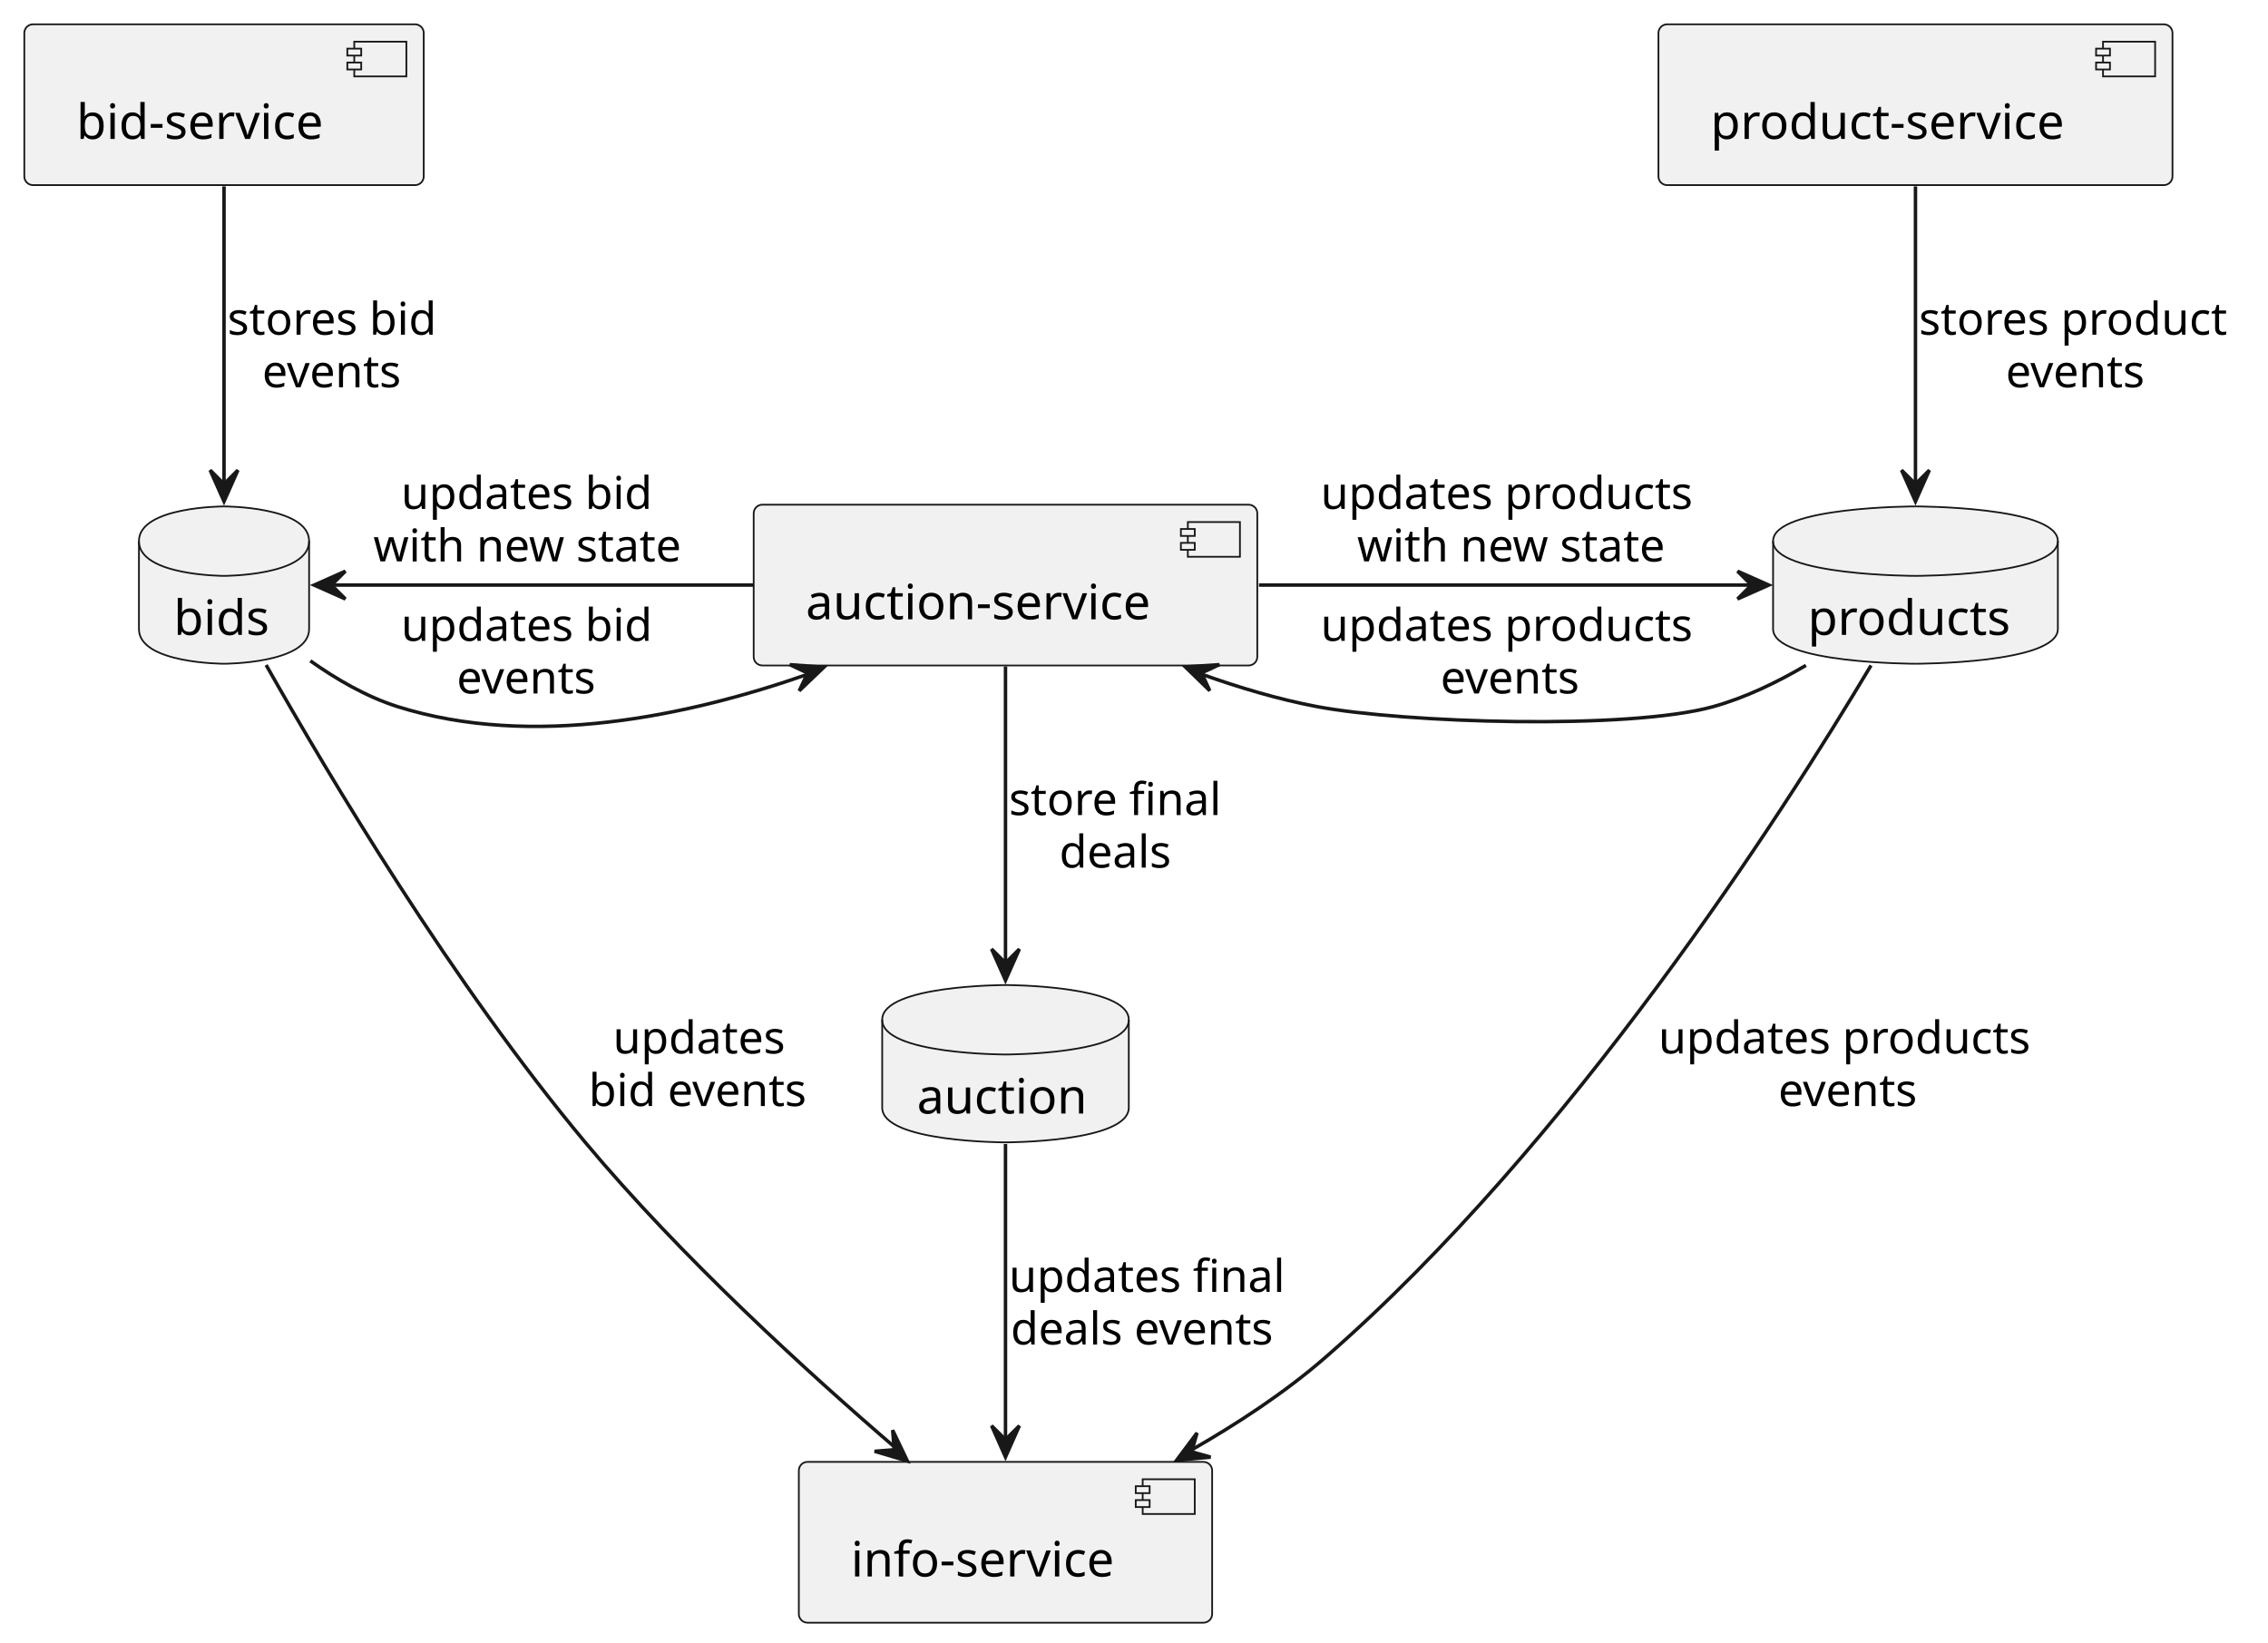
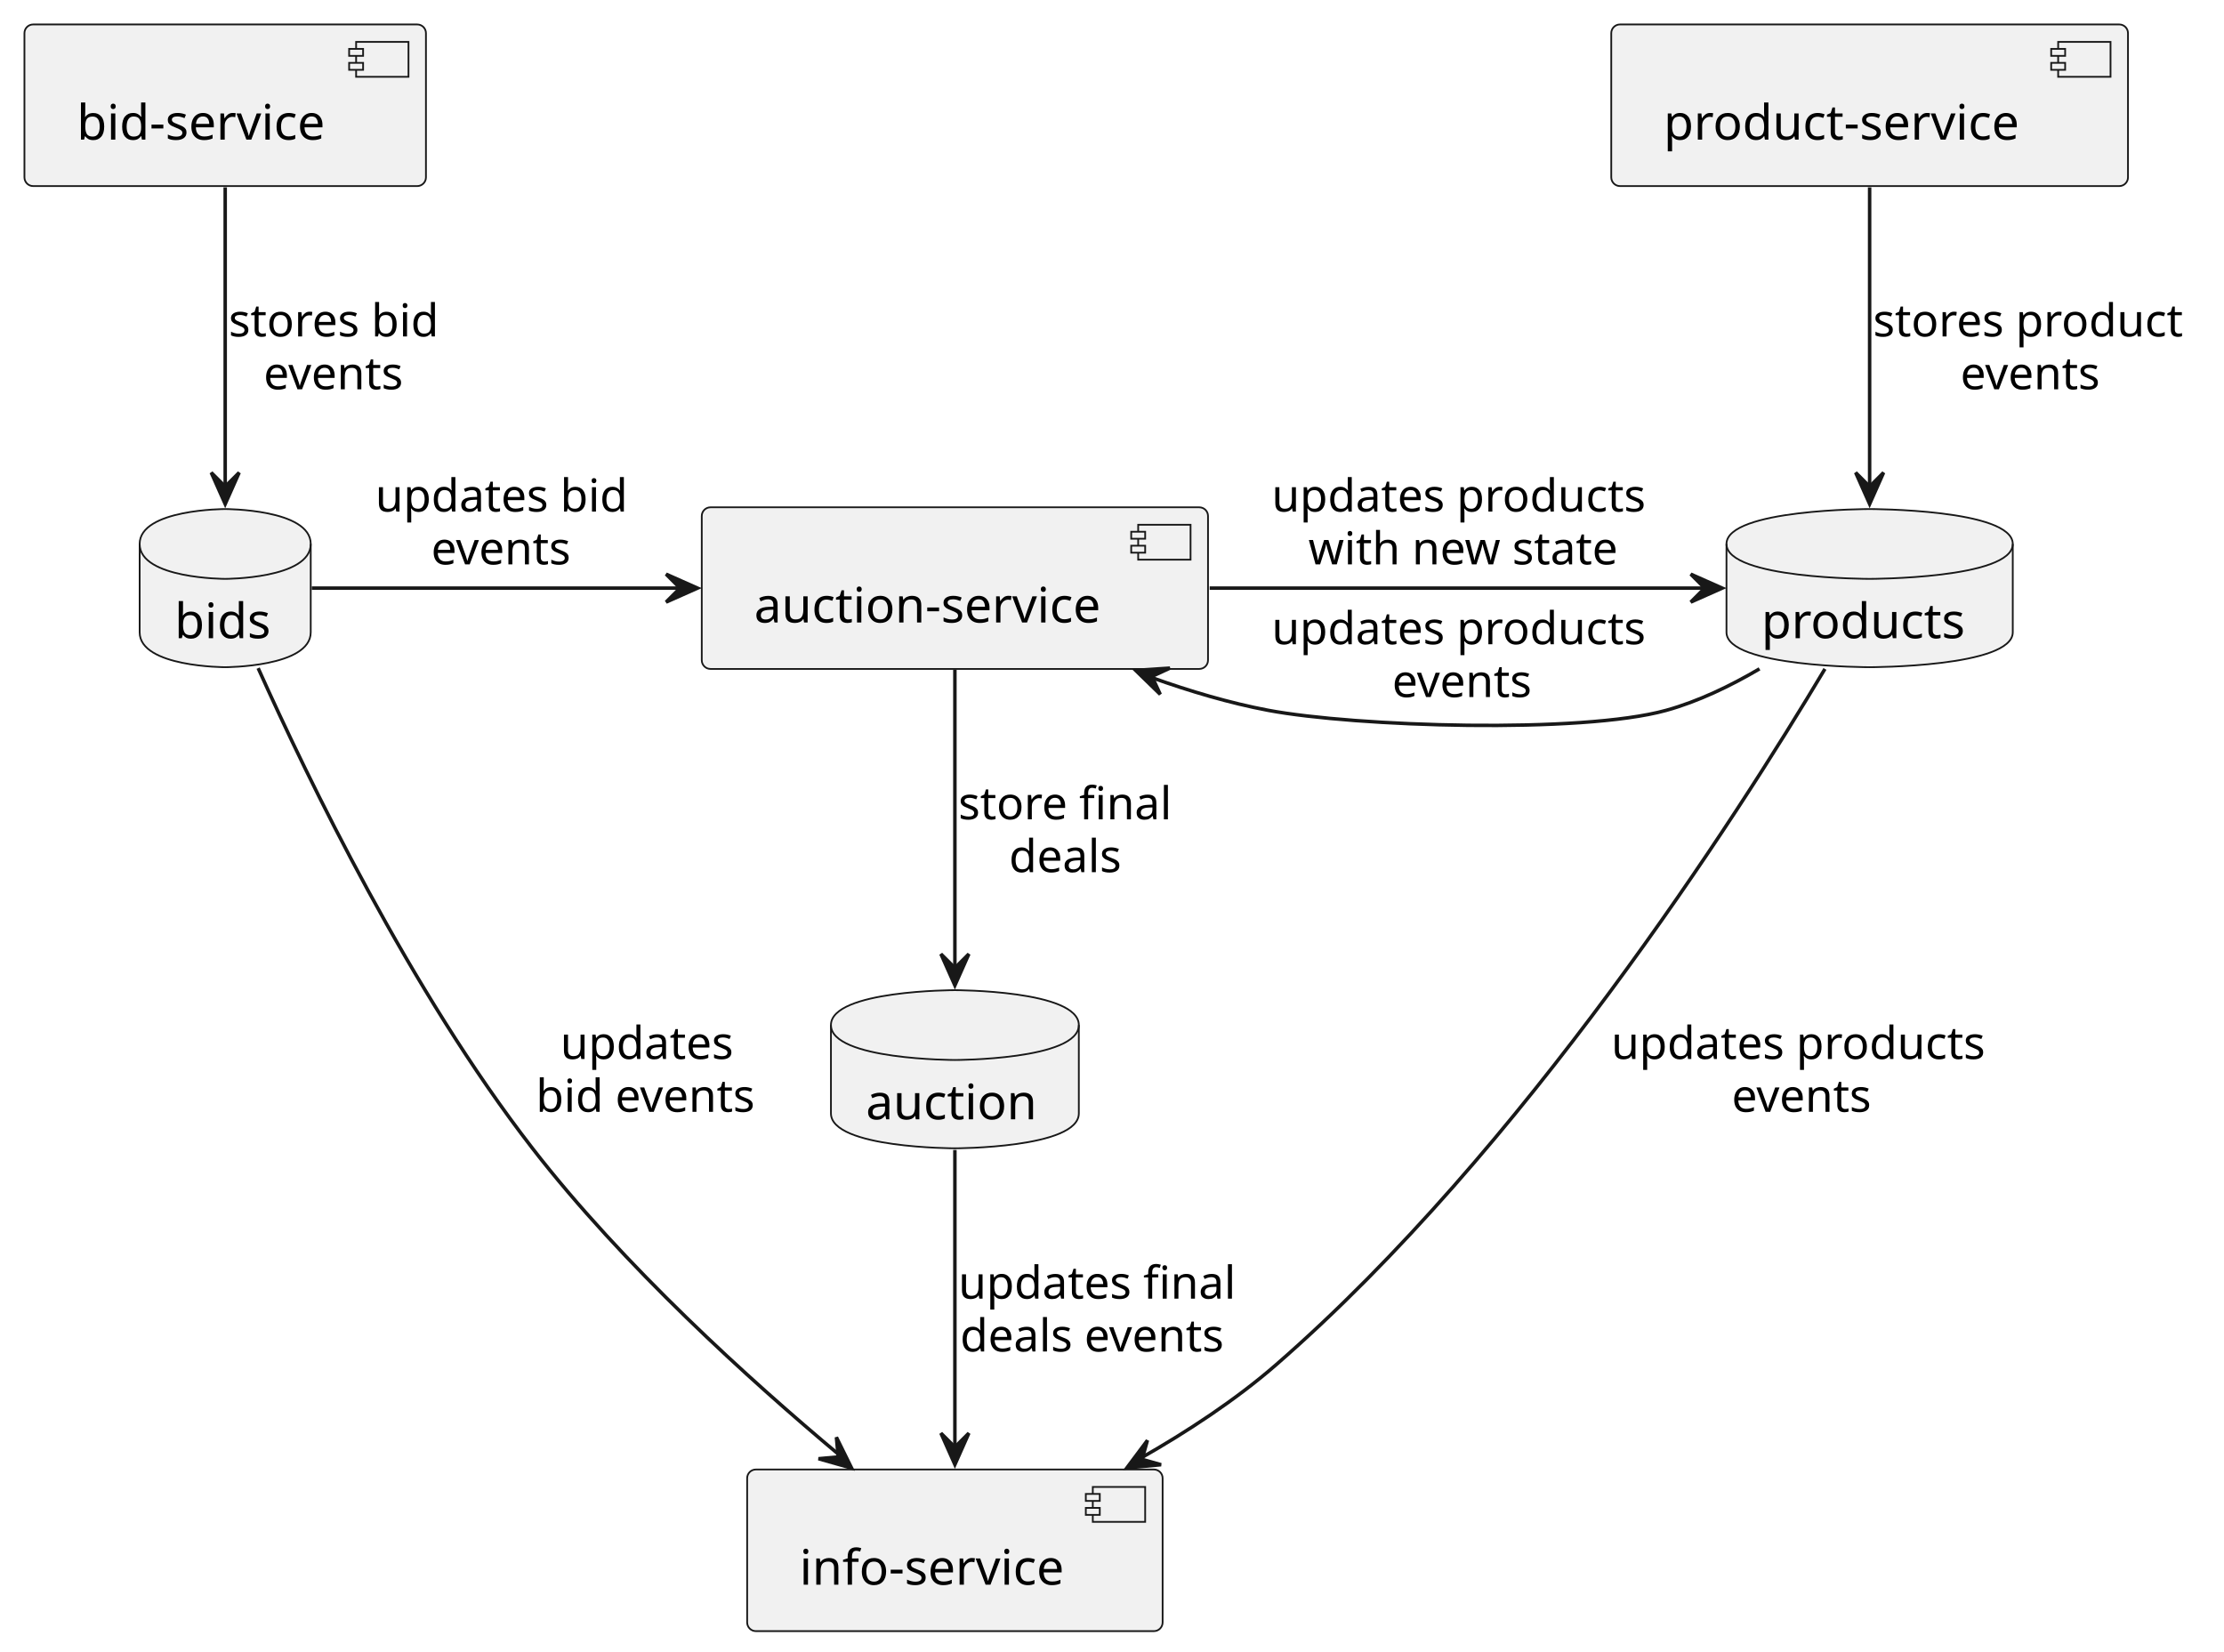
- <svg xmlns="http://www.w3.org/2000/svg" contentStyleType="text/css" height="473px" preserveAspectRatio="none" style="width:653px;height:473px;background:#FFFFFF;" version="1.1" viewBox="0 0 653 473" width="653px" zoomAndPan="magnify">
+ <svg xmlns="http://www.w3.org/2000/svg" contentStyleType="text/css" height="473px" preserveAspectRatio="none" style="width:637px;height:473px;background:#FFFFFF;" version="1.1" viewBox="0 0 637 473" width="637px" zoomAndPan="magnify">
  <defs />
  <g>
    <g id="elem_BIDS">
      <rect fill="#F1F1F1" height="46.297" rx="2.5" ry="2.5" style="stroke:#181818;stroke-width:0.5;" width="115" x="7" y="7" />
      <rect fill="#F1F1F1" height="10" style="stroke:#181818;stroke-width:0.5;" width="15" x="102" y="12" />
      <rect fill="#F1F1F1" height="2" style="stroke:#181818;stroke-width:0.5;" width="4" x="100" y="14" />
      <rect fill="#F1F1F1" height="2" style="stroke:#181818;stroke-width:0.5;" width="4" x="100" y="18" />
      <text fill="#000000" font-family="sans-serif" font-size="14" lengthAdjust="spacing" textLength="75" x="22" y="39.995">bid-service</text>
    </g>
    <g id="elem_BIDS_TOPIC">
      <path d="M40,155.8 C40,145.8 64.5,145.8 64.5,145.8 C64.5,145.8 89,145.8 89,155.8 L89,181.097 C89,191.097 64.5,191.097 64.5,191.097 C64.5,191.097 40,191.097 40,181.097 L40,155.8 " fill="#F1F1F1" style="stroke:#181818;stroke-width:0.5;" />
      <path d="M40,155.8 C40,165.8 64.5,165.8 64.5,165.8 C64.5,165.8 89,165.8 89,155.8 " fill="none" style="stroke:#181818;stroke-width:0.5;" />
      <text fill="#000000" font-family="sans-serif" font-size="14" lengthAdjust="spacing" textLength="29" x="50" y="182.795">bids</text>
    </g>
    <g id="elem_AUCTION">
-       <rect fill="#F1F1F1" height="46.297" rx="2.5" ry="2.5" style="stroke:#181818;stroke-width:0.5;" width="145" x="217" y="145.3" />
-       <rect fill="#F1F1F1" height="10" style="stroke:#181818;stroke-width:0.5;" width="15" x="342" y="150.3" />
-       <rect fill="#F1F1F1" height="2" style="stroke:#181818;stroke-width:0.5;" width="4" x="340" y="152.3" />
-       <rect fill="#F1F1F1" height="2" style="stroke:#181818;stroke-width:0.5;" width="4" x="340" y="156.3" />
-       <text fill="#000000" font-family="sans-serif" font-size="14" lengthAdjust="spacing" textLength="105" x="232" y="178.295">auction-service</text>
+       <rect fill="#F1F1F1" height="46.297" rx="2.5" ry="2.5" style="stroke:#181818;stroke-width:0.5;" width="145" x="201" y="145.3" />
+       <rect fill="#F1F1F1" height="10" style="stroke:#181818;stroke-width:0.5;" width="15" x="326" y="150.3" />
+       <rect fill="#F1F1F1" height="2" style="stroke:#181818;stroke-width:0.5;" width="4" x="324" y="152.3" />
+       <rect fill="#F1F1F1" height="2" style="stroke:#181818;stroke-width:0.5;" width="4" x="324" y="156.3" />
+       <text fill="#000000" font-family="sans-serif" font-size="14" lengthAdjust="spacing" textLength="105" x="216" y="178.295">auction-service</text>
    </g>
    <g id="elem_AUCTION_TOPIC">
-       <path d="M254,293.6 C254,283.6 289.5,283.6 289.5,283.6 C289.5,283.6 325,283.6 325,293.6 L325,318.897 C325,328.897 289.5,328.897 289.5,328.897 C289.5,328.897 254,328.897 254,318.897 L254,293.6 " fill="#F1F1F1" style="stroke:#181818;stroke-width:0.5;" />
-       <path d="M254,293.6 C254,303.6 289.5,303.6 289.5,303.6 C289.5,303.6 325,303.6 325,293.6 " fill="none" style="stroke:#181818;stroke-width:0.5;" />
-       <text fill="#000000" font-family="sans-serif" font-size="14" lengthAdjust="spacing" textLength="51" x="264" y="320.595">auction</text>
+       <path d="M238,293.6 C238,283.6 273.5,283.6 273.5,283.6 C273.5,283.6 309,283.6 309,293.6 L309,318.897 C309,328.897 273.5,328.897 273.5,328.897 C273.5,328.897 238,328.897 238,318.897 L238,293.6 " fill="#F1F1F1" style="stroke:#181818;stroke-width:0.5;" />
+       <path d="M238,293.6 C238,303.6 273.5,303.6 273.5,303.6 C273.5,303.6 309,303.6 309,293.6 " fill="none" style="stroke:#181818;stroke-width:0.5;" />
+       <text fill="#000000" font-family="sans-serif" font-size="14" lengthAdjust="spacing" textLength="51" x="248" y="320.595">auction</text>
    </g>
    <g id="elem_PRODUCT">
-       <rect fill="#F1F1F1" height="46.297" rx="2.5" ry="2.5" style="stroke:#181818;stroke-width:0.5;" width="148" x="477.5" y="7" />
-       <rect fill="#F1F1F1" height="10" style="stroke:#181818;stroke-width:0.5;" width="15" x="605.5" y="12" />
-       <rect fill="#F1F1F1" height="2" style="stroke:#181818;stroke-width:0.5;" width="4" x="603.5" y="14" />
-       <rect fill="#F1F1F1" height="2" style="stroke:#181818;stroke-width:0.5;" width="4" x="603.5" y="18" />
-       <text fill="#000000" font-family="sans-serif" font-size="14" lengthAdjust="spacing" textLength="108" x="492.5" y="39.995">product-service</text>
+       <rect fill="#F1F1F1" height="46.297" rx="2.5" ry="2.5" style="stroke:#181818;stroke-width:0.5;" width="148" x="461.5" y="7" />
+       <rect fill="#F1F1F1" height="10" style="stroke:#181818;stroke-width:0.5;" width="15" x="589.5" y="12" />
+       <rect fill="#F1F1F1" height="2" style="stroke:#181818;stroke-width:0.5;" width="4" x="587.5" y="14" />
+       <rect fill="#F1F1F1" height="2" style="stroke:#181818;stroke-width:0.5;" width="4" x="587.5" y="18" />
+       <text fill="#000000" font-family="sans-serif" font-size="14" lengthAdjust="spacing" textLength="108" x="476.5" y="39.995">product-service</text>
    </g>
    <g id="elem_PRODUCT_TOPIC">
-       <path d="M510.5,155.8 C510.5,145.8 551.5,145.8 551.5,145.8 C551.5,145.8 592.5,145.8 592.5,155.8 L592.5,181.097 C592.5,191.097 551.5,191.097 551.5,191.097 C551.5,191.097 510.5,191.097 510.5,181.097 L510.5,155.8 " fill="#F1F1F1" style="stroke:#181818;stroke-width:0.5;" />
-       <path d="M510.5,155.8 C510.5,165.8 551.5,165.8 551.5,165.8 C551.5,165.8 592.5,165.8 592.5,155.8 " fill="none" style="stroke:#181818;stroke-width:0.5;" />
-       <text fill="#000000" font-family="sans-serif" font-size="14" lengthAdjust="spacing" textLength="62" x="520.5" y="182.795">products</text>
+       <path d="M494.5,155.8 C494.5,145.8 535.5,145.8 535.5,145.8 C535.5,145.8 576.5,145.8 576.5,155.8 L576.5,181.097 C576.5,191.097 535.5,191.097 535.5,191.097 C535.5,191.097 494.5,191.097 494.5,181.097 L494.5,155.8 " fill="#F1F1F1" style="stroke:#181818;stroke-width:0.5;" />
+       <path d="M494.5,155.8 C494.5,165.8 535.5,165.8 535.5,165.8 C535.5,165.8 576.5,165.8 576.5,155.8 " fill="none" style="stroke:#181818;stroke-width:0.5;" />
+       <text fill="#000000" font-family="sans-serif" font-size="14" lengthAdjust="spacing" textLength="62" x="504.5" y="182.795">products</text>
    </g>
    <g id="elem_INFO">
-       <rect fill="#F1F1F1" height="46.297" rx="2.5" ry="2.5" style="stroke:#181818;stroke-width:0.5;" width="119" x="230" y="420.89" />
-       <rect fill="#F1F1F1" height="10" style="stroke:#181818;stroke-width:0.5;" width="15" x="329" y="425.89" />
-       <rect fill="#F1F1F1" height="2" style="stroke:#181818;stroke-width:0.5;" width="4" x="327" y="427.89" />
-       <rect fill="#F1F1F1" height="2" style="stroke:#181818;stroke-width:0.5;" width="4" x="327" y="431.89" />
-       <text fill="#000000" font-family="sans-serif" font-size="14" lengthAdjust="spacing" textLength="79" x="245" y="453.885">info-service</text>
+       <rect fill="#F1F1F1" height="46.297" rx="2.5" ry="2.5" style="stroke:#181818;stroke-width:0.5;" width="119" x="214" y="420.89" />
+       <rect fill="#F1F1F1" height="10" style="stroke:#181818;stroke-width:0.5;" width="15" x="313" y="425.89" />
+       <rect fill="#F1F1F1" height="2" style="stroke:#181818;stroke-width:0.5;" width="4" x="311" y="427.89" />
+       <rect fill="#F1F1F1" height="2" style="stroke:#181818;stroke-width:0.5;" width="4" x="311" y="431.89" />
+       <text fill="#000000" font-family="sans-serif" font-size="14" lengthAdjust="spacing" textLength="79" x="229" y="453.885">info-service</text>
    </g>
    <g id="link_BIDS_BIDS_TOPIC">
      <path d="M64.5,53.66 C64.5,77.18 64.5,114.12 64.5,139.49 " fill="none" id="BIDS-to-BIDS_TOPIC" style="stroke:#181818;stroke-width:1.0;" />
      <polygon fill="#181818" points="64.5,144.36,68.5,135.36,64.5,139.36,60.5,135.36,64.5,144.36" style="stroke:#181818;stroke-width:1.0;" />
      <text fill="#000000" font-family="sans-serif" font-size="13" lengthAdjust="spacing" textLength="63" x="65.5" y="96.367">stores bid</text>
      <text fill="#000000" font-family="sans-serif" font-size="13" lengthAdjust="spacing" textLength="43" x="75.5" y="111.5">events</text>
    </g>
    <g id="link_AUCTION_AUCTION_TOPIC">
-       <path d="M289.5,191.87 C289.5,215.3 289.5,252.11 289.5,277.39 " fill="none" id="AUCTION-to-AUCTION_TOPIC" style="stroke:#181818;stroke-width:1.0;" />
-       <polygon fill="#181818" points="289.5,282.24,293.5,273.24,289.5,277.24,285.5,273.24,289.5,282.24" style="stroke:#181818;stroke-width:1.0;" />
-       <text fill="#000000" font-family="sans-serif" font-size="13" lengthAdjust="spacing" textLength="63" x="290.5" y="234.667">store final</text>
-       <text fill="#000000" font-family="sans-serif" font-size="13" lengthAdjust="spacing" textLength="34" x="305" y="249.8">deals</text>
+       <path d="M273.5,191.87 C273.5,215.3 273.5,252.11 273.5,277.39 " fill="none" id="AUCTION-to-AUCTION_TOPIC" style="stroke:#181818;stroke-width:1.0;" />
+       <polygon fill="#181818" points="273.5,282.24,277.5,273.24,273.5,277.24,269.5,273.24,273.5,282.24" style="stroke:#181818;stroke-width:1.0;" />
+       <text fill="#000000" font-family="sans-serif" font-size="13" lengthAdjust="spacing" textLength="63" x="274.5" y="234.667">store final</text>
+       <text fill="#000000" font-family="sans-serif" font-size="13" lengthAdjust="spacing" textLength="34" x="289" y="249.8">deals</text>
    </g>
    <g id="link_BIDS_TOPIC_AUCTION">
-       <path d="M89.35,190.26 C96.92,195.63 105.61,200.64 114.5,203.45 C153.21,215.65 198.12,206.2 232.76,194.06 " fill="none" id="BIDS_TOPIC-to-AUCTION" style="stroke:#181818;stroke-width:1.0;" />
-       <polygon fill="#181818" points="237.23,192.09,227.408,191.363,232.524,193.778,230.109,198.894,237.23,192.09" style="stroke:#181818;stroke-width:1.0;" />
-       <text fill="#000000" font-family="sans-serif" font-size="13" lengthAdjust="spacing" textLength="75" x="115.5" y="184.517">updates bid</text>
-       <text fill="#000000" font-family="sans-serif" font-size="13" lengthAdjust="spacing" textLength="43" x="131.5" y="199.65">events</text>
-     </g>
-     <g id="link_BIDS_TOPIC_AUCTION">
-       <path d="M95.42,168.45 C126.59,168.45 175.82,168.45 216.9,168.45 " fill="none" id="BIDS_TOPIC-backto-AUCTION" style="stroke:#181818;stroke-width:1.0;" />
-       <polygon fill="#181818" points="90.44,168.45,99.44,172.45,95.44,168.45,99.44,164.45,90.44,168.45" style="stroke:#181818;stroke-width:1.0;" />
-       <text fill="#000000" font-family="sans-serif" font-size="13" lengthAdjust="spacing" textLength="75" x="115.5" y="146.517">updates bid</text>
-       <text fill="#000000" font-family="sans-serif" font-size="13" lengthAdjust="spacing" textLength="91" x="107.5" y="161.65">with new state</text>
+       <path d="M89.3,168.45 C115.26,168.45 157.4,168.45 194.82,168.45 " fill="none" id="BIDS_TOPIC-to-AUCTION" style="stroke:#181818;stroke-width:1.0;" />
+       <polygon fill="#181818" points="199.78,168.45,190.78,164.45,194.78,168.45,190.78,172.45,199.78,168.45" style="stroke:#181818;stroke-width:1.0;" />
+       <text fill="#000000" font-family="sans-serif" font-size="13" lengthAdjust="spacing" textLength="75" x="107.5" y="146.517">updates bid</text>
+       <text fill="#000000" font-family="sans-serif" font-size="13" lengthAdjust="spacing" textLength="43" x="123.5" y="161.65">events</text>
    </g>
    <g id="link_PRODUCT_PRODUCT_TOPIC">
-       <path d="M551.5,53.66 C551.5,77.18 551.5,114.12 551.5,139.49 " fill="none" id="PRODUCT-to-PRODUCT_TOPIC" style="stroke:#181818;stroke-width:1.0;" />
-       <polygon fill="#181818" points="551.5,144.36,555.5,135.36,551.5,139.36,547.5,135.36,551.5,144.36" style="stroke:#181818;stroke-width:1.0;" />
-       <text fill="#000000" font-family="sans-serif" font-size="13" lengthAdjust="spacing" textLength="93" x="552.5" y="96.367">stores product</text>
-       <text fill="#000000" font-family="sans-serif" font-size="13" lengthAdjust="spacing" textLength="43" x="577.5" y="111.5">events</text>
+       <path d="M535.5,53.66 C535.5,77.18 535.5,114.12 535.5,139.49 " fill="none" id="PRODUCT-to-PRODUCT_TOPIC" style="stroke:#181818;stroke-width:1.0;" />
+       <polygon fill="#181818" points="535.5,144.36,539.5,135.36,535.5,139.36,531.5,135.36,535.5,144.36" style="stroke:#181818;stroke-width:1.0;" />
+       <text fill="#000000" font-family="sans-serif" font-size="13" lengthAdjust="spacing" textLength="93" x="536.5" y="96.367">stores product</text>
+       <text fill="#000000" font-family="sans-serif" font-size="13" lengthAdjust="spacing" textLength="43" x="561.5" y="111.5">events</text>
    </g>
    <g id="link_AUCTION_PRODUCT_TOPIC">
-       <path d="M362.48,168.45 C407.94,168.45 465.08,168.45 504.57,168.45 " fill="none" id="AUCTION-to-PRODUCT_TOPIC" style="stroke:#181818;stroke-width:1.0;" />
-       <polygon fill="#181818" points="509.27,168.45,500.27,164.45,504.27,168.45,500.27,172.45,509.27,168.45" style="stroke:#181818;stroke-width:1.0;" />
-       <text fill="#000000" font-family="sans-serif" font-size="13" lengthAdjust="spacing" textLength="112" x="380.25" y="146.517">updates products</text>
-       <text fill="#000000" font-family="sans-serif" font-size="13" lengthAdjust="spacing" textLength="91" x="390.75" y="161.65">with new state</text>
+       <path d="M346.48,168.45 C391.94,168.45 449.08,168.45 488.57,168.45 " fill="none" id="AUCTION-to-PRODUCT_TOPIC" style="stroke:#181818;stroke-width:1.0;" />
+       <polygon fill="#181818" points="493.27,168.45,484.27,164.45,488.27,168.45,484.27,172.45,493.27,168.45" style="stroke:#181818;stroke-width:1.0;" />
+       <text fill="#000000" font-family="sans-serif" font-size="13" lengthAdjust="spacing" textLength="112" x="364.25" y="146.517">updates products</text>
+       <text fill="#000000" font-family="sans-serif" font-size="13" lengthAdjust="spacing" textLength="91" x="374.75" y="161.65">with new state</text>
    </g>
    <g id="link_AUCTION_PRODUCT_TOPIC">
-       <path d="M345.89,194.08 C356.75,197.96 368.19,201.37 379.25,203.45 C404.15,208.13 468.84,210.22 493.25,203.45 C502.46,200.89 511.67,196.45 519.96,191.57 " fill="none" id="AUCTION-backto-PRODUCT_TOPIC" style="stroke:#181818;stroke-width:1.0;" />
-       <polygon fill="#181818" points="341.26,192,348.319,198.868,345.951,193.731,351.088,191.362,341.26,192" style="stroke:#181818;stroke-width:1.0;" />
-       <text fill="#000000" font-family="sans-serif" font-size="13" lengthAdjust="spacing" textLength="112" x="380.25" y="184.517">updates products</text>
-       <text fill="#000000" font-family="sans-serif" font-size="13" lengthAdjust="spacing" textLength="43" x="414.75" y="199.65">events</text>
+       <path d="M329.89,194.08 C340.75,197.96 352.19,201.37 363.25,203.45 C388.15,208.13 452.84,210.22 477.25,203.45 C486.46,200.89 495.67,196.45 503.96,191.57 " fill="none" id="AUCTION-backto-PRODUCT_TOPIC" style="stroke:#181818;stroke-width:1.0;" />
+       <polygon fill="#181818" points="325.26,192,332.319,198.868,329.951,193.731,335.088,191.362,325.26,192" style="stroke:#181818;stroke-width:1.0;" />
+       <text fill="#000000" font-family="sans-serif" font-size="13" lengthAdjust="spacing" textLength="112" x="364.25" y="184.517">updates products</text>
+       <text fill="#000000" font-family="sans-serif" font-size="13" lengthAdjust="spacing" textLength="43" x="398.75" y="199.65">events</text>
    </g>
    <g id="link_BIDS_TOPIC_INFO">
-       <path d="M76.62,191.46 C94.63,223.3 130.45,283.38 168.5,328.89 C195.99,361.78 232.27,394.9 257.92,416.93 " fill="none" id="BIDS_TOPIC-to-INFO" style="stroke:#181818;stroke-width:1.0;" />
-       <polygon fill="#181818" points="261.26,420.64,257.011,411.755,257.457,417.394,251.817,417.84,261.26,420.64" style="stroke:#181818;stroke-width:1.0;" />
-       <text fill="#000000" font-family="sans-serif" font-size="13" lengthAdjust="spacing" textLength="52" x="176.5" y="303.307">updates</text>
-       <text fill="#000000" font-family="sans-serif" font-size="13" lengthAdjust="spacing" textLength="66" x="169.5" y="318.44">bid events</text>
+       <path d="M73.94,191.37 C88.29,223.36 117.63,283.91 152.5,328.89 C178.51,362.44 214.54,395.1 240.52,416.83 " fill="none" id="BIDS_TOPIC-to-INFO" style="stroke:#181818;stroke-width:1.0;" />
+       <polygon fill="#181818" points="243.92,420.49,239.564,411.657,240.078,417.291,234.444,417.805,243.92,420.49" style="stroke:#181818;stroke-width:1.0;" />
+       <text fill="#000000" font-family="sans-serif" font-size="13" lengthAdjust="spacing" textLength="52" x="160.5" y="303.307">updates</text>
+       <text fill="#000000" font-family="sans-serif" font-size="13" lengthAdjust="spacing" textLength="66" x="153.5" y="318.44">bid events</text>
    </g>
    <g id="link_PRODUCT_TOPIC_INFO">
-       <path d="M538.7,191.59 C513.18,234.32 452.26,329.34 381.5,390.89 C369.9,400.98 356.05,410.05 342.66,417.68 " fill="none" id="PRODUCT_TOPIC-to-INFO" style="stroke:#181818;stroke-width:1.0;" />
-       <polygon fill="#181818" points="338.75,420.43,348.557,419.518,343.111,417.985,344.644,412.54,338.75,420.43" style="stroke:#181818;stroke-width:1.0;" />
-       <text fill="#000000" font-family="sans-serif" font-size="13" lengthAdjust="spacing" textLength="112" x="477.5" y="303.307">updates products</text>
-       <text fill="#000000" font-family="sans-serif" font-size="13" lengthAdjust="spacing" textLength="43" x="512" y="318.44">events</text>
+       <path d="M522.7,191.59 C497.18,234.32 436.26,329.34 365.5,390.89 C353.9,400.98 340.05,410.05 326.66,417.68 " fill="none" id="PRODUCT_TOPIC-to-INFO" style="stroke:#181818;stroke-width:1.0;" />
+       <polygon fill="#181818" points="322.75,420.43,332.557,419.518,327.111,417.985,328.644,412.54,322.75,420.43" style="stroke:#181818;stroke-width:1.0;" />
+       <text fill="#000000" font-family="sans-serif" font-size="13" lengthAdjust="spacing" textLength="112" x="461.5" y="303.307">updates products</text>
+       <text fill="#000000" font-family="sans-serif" font-size="13" lengthAdjust="spacing" textLength="43" x="496" y="318.44">events</text>
    </g>
    <g id="link_AUCTION_TOPIC_INFO">
-       <path d="M289.5,329.37 C289.5,352.6 289.5,389.23 289.5,414.61 " fill="none" id="AUCTION_TOPIC-to-INFO" style="stroke:#181818;stroke-width:1.0;" />
-       <polygon fill="#181818" points="289.5,419.48,293.5,410.48,289.5,414.48,285.5,410.48,289.5,419.48" style="stroke:#181818;stroke-width:1.0;" />
-       <text fill="#000000" font-family="sans-serif" font-size="13" lengthAdjust="spacing" textLength="82" x="290.5" y="371.957">updates final</text>
-       <text fill="#000000" font-family="sans-serif" font-size="13" lengthAdjust="spacing" textLength="81" x="291" y="387.09">deals events</text>
+       <path d="M273.5,329.37 C273.5,352.6 273.5,389.23 273.5,414.61 " fill="none" id="AUCTION_TOPIC-to-INFO" style="stroke:#181818;stroke-width:1.0;" />
+       <polygon fill="#181818" points="273.5,419.48,277.5,410.48,273.5,414.48,269.5,410.48,273.5,419.48" style="stroke:#181818;stroke-width:1.0;" />
+       <text fill="#000000" font-family="sans-serif" font-size="13" lengthAdjust="spacing" textLength="82" x="274.5" y="371.957">updates final</text>
+       <text fill="#000000" font-family="sans-serif" font-size="13" lengthAdjust="spacing" textLength="81" x="275" y="387.09">deals events</text>
    </g>
  </g>
</svg>
